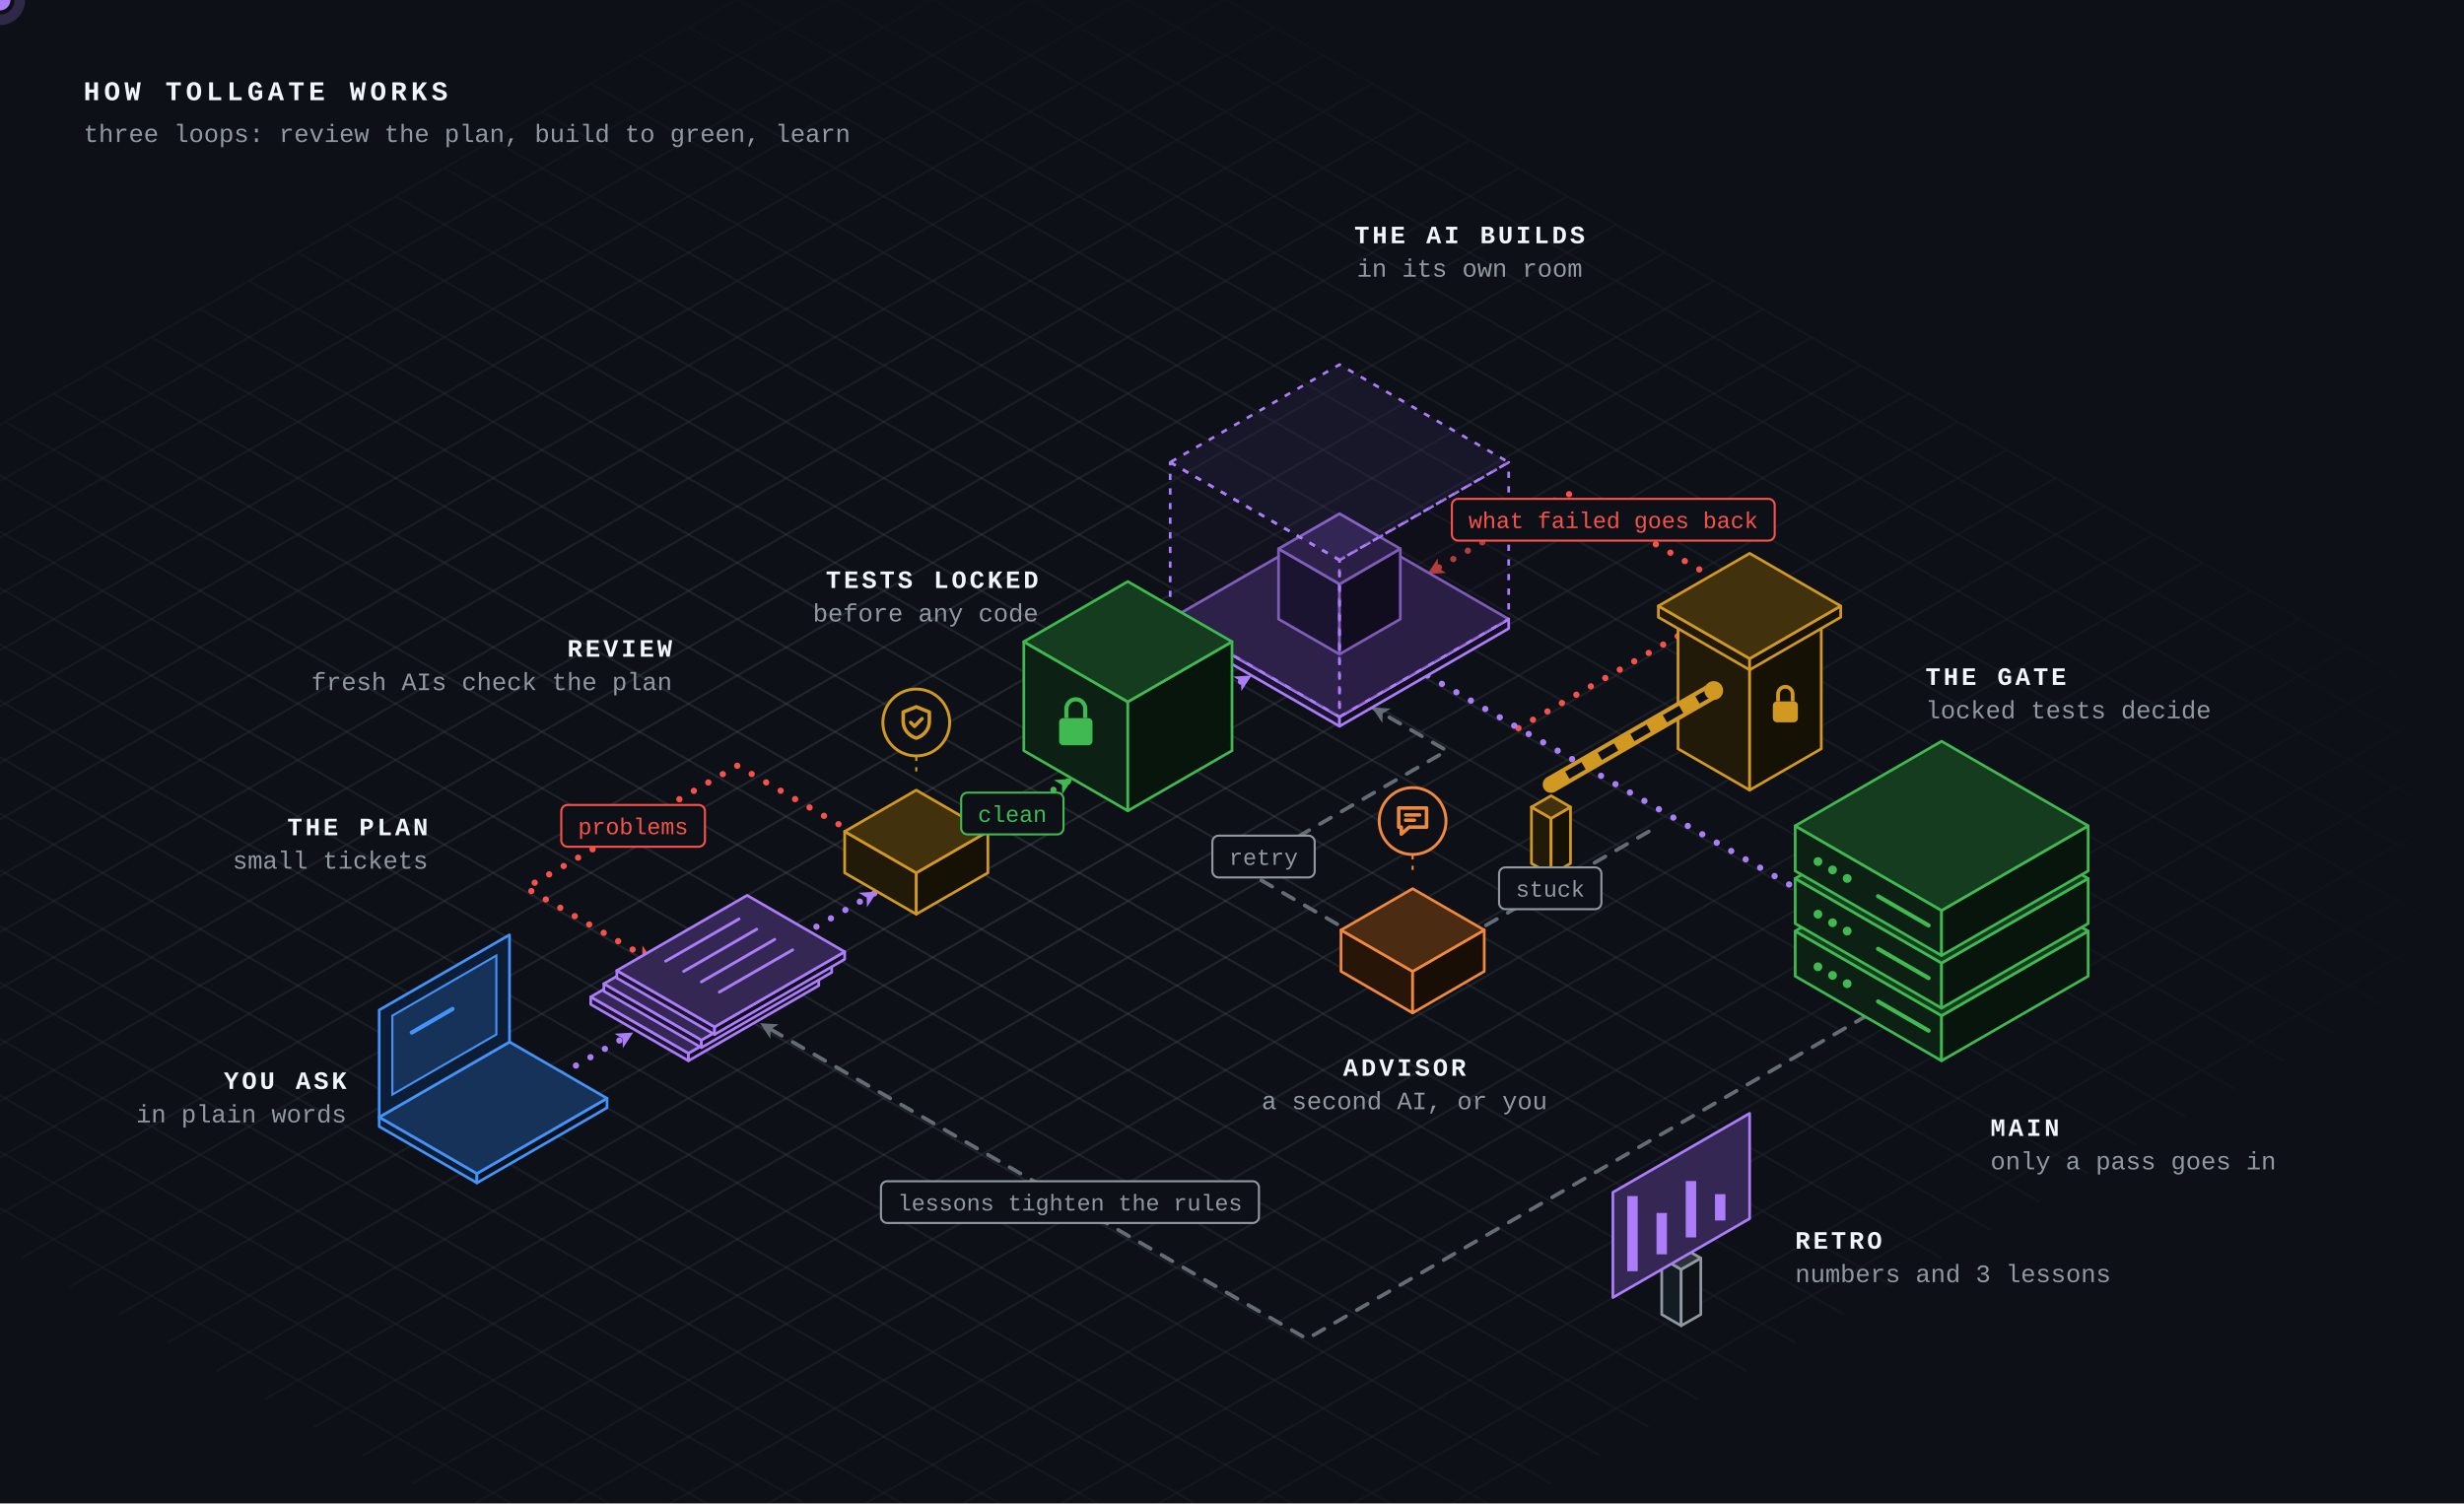
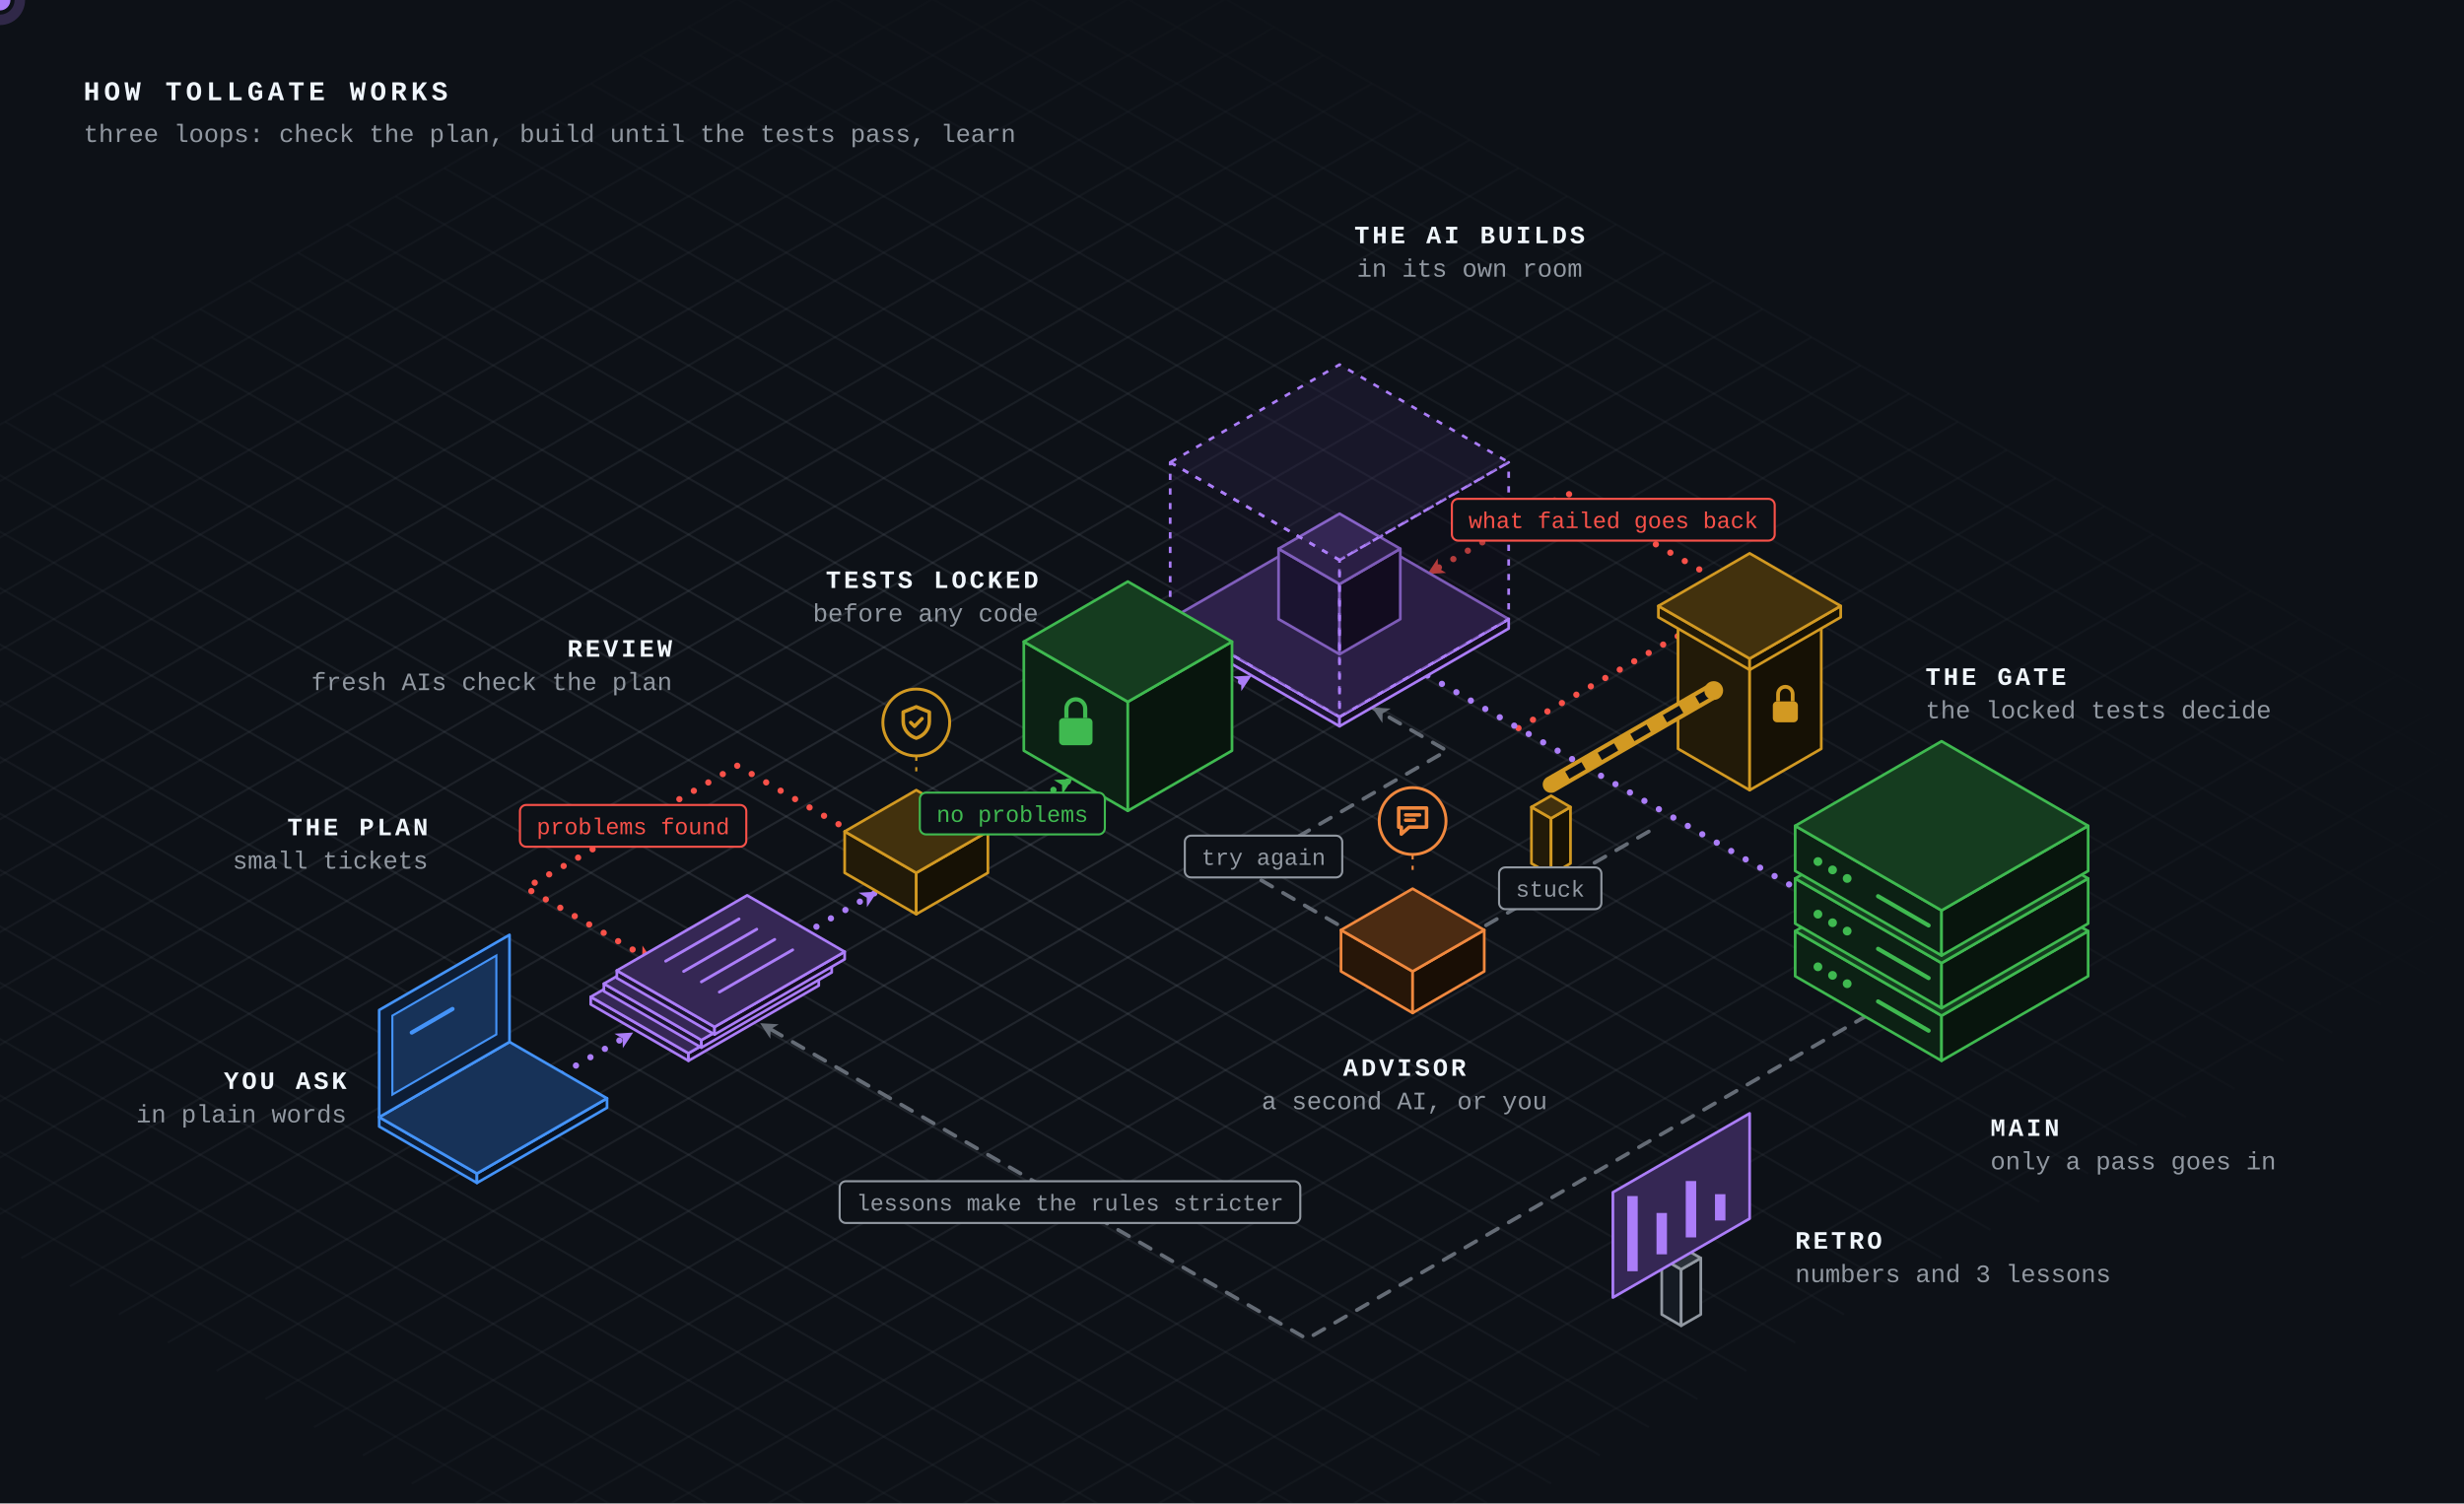
<svg xmlns="http://www.w3.org/2000/svg" viewBox="0 0 1180 720" width="1180" height="720" role="img" aria-labelledby="title desc" font-family="ui-monospace, SFMono-Regular, 'JetBrains Mono', 'Cascadia Mono', Menlo, Consolas, 'Liberation Mono', monospace">
  <defs>
    <radialGradient id="glow" cx="0.398" cy="0.556" r="0.6">
      <stop offset="0" stop-color="#fff" stop-opacity="1" />
      <stop offset="1" stop-color="#fff" stop-opacity="0" />
    </radialGradient>
    <mask id="fade">
      <rect width="1180" height="720" fill="url(#glow)" />
    </mask>
    <marker id="arrow-main" viewBox="0 0 10 10" refX="9" refY="5" markerWidth="10" markerHeight="10" markerUnits="userSpaceOnUse" orient="auto-start-reverse">
      <path d="M1,1 L9,5 L1,9 L3.2,5 z" fill="#ab7df8" />
    </marker>
    <marker id="arrow-side" viewBox="0 0 10 10" refX="9" refY="5" markerWidth="10" markerHeight="10" markerUnits="userSpaceOnUse" orient="auto-start-reverse">
      <path d="M1,1 L9,5 L1,9 L3.2,5 z" fill="#656c76" />
    </marker>
    <marker id="arrow-fail" viewBox="0 0 10 10" refX="9" refY="5" markerWidth="10" markerHeight="10" markerUnits="userSpaceOnUse" orient="auto-start-reverse">
      <path d="M1,1 L9,5 L1,9 L3.2,5 z" fill="#f85149" />
    </marker>
    <marker id="arrow-pass" viewBox="0 0 10 10" refX="9" refY="5" markerWidth="10" markerHeight="10" markerUnits="userSpaceOnUse" orient="auto-start-reverse">
      <path d="M1,1 L9,5 L1,9 L3.2,5 z" fill="#3fb950" />
    </marker>
  </defs>
  <style>.main{stroke-width:3;stroke-dasharray:0 8;animation:flow .8s linear infinite}.side{stroke-width:1.8;stroke-dasharray:6 6;animation:side 1.6s linear infinite}@keyframes flow{to{stroke-dashoffset:-8}}@keyframes side{to{stroke-dashoffset:-12}}.arm{transform-box:view-box;animation:arm 14.64s ease-in-out infinite}@keyframes arm{0%,68.2%{transform:rotate(0)}72.2%,85.7%{transform:rotate(80deg)}91.7%,100%{transform:rotate(0)}}@media (prefers-reduced-motion:reduce){.main,.side,.arm{animation:none}.ticket{display:none}}</style>
  <rect width="1180" height="720" fill="#0d1117" />
  <g mask="url(#fade)">
    <line x1="470.0" y1="-68.0" x2="-340.6" y2="400.0" stroke="#656c76" stroke-opacity="0.28" stroke-width="1" />
    <line x1="470.0" y1="-68.0" x2="1280.6" y2="400.0" stroke="#656c76" stroke-opacity="0.28" stroke-width="1" />
    <line x1="493.4" y1="-54.5" x2="-317.2" y2="413.5" stroke="#656c76" stroke-opacity="0.28" stroke-width="1" />
    <line x1="446.6" y1="-54.5" x2="1257.2" y2="413.5" stroke="#656c76" stroke-opacity="0.28" stroke-width="1" />
    <line x1="516.8" y1="-41.0" x2="-293.8" y2="427.0" stroke="#656c76" stroke-opacity="0.28" stroke-width="1" />
    <line x1="423.2" y1="-41.0" x2="1233.8" y2="427.0" stroke="#656c76" stroke-opacity="0.28" stroke-width="1" />
    <line x1="540.1" y1="-27.5" x2="-270.4" y2="440.5" stroke="#656c76" stroke-opacity="0.28" stroke-width="1" />
    <line x1="399.9" y1="-27.5" x2="1210.4" y2="440.5" stroke="#656c76" stroke-opacity="0.28" stroke-width="1" />
    <line x1="563.5" y1="-14.0" x2="-247.0" y2="454.0" stroke="#656c76" stroke-opacity="0.28" stroke-width="1" />
    <line x1="376.5" y1="-14.0" x2="1187.0" y2="454.0" stroke="#656c76" stroke-opacity="0.28" stroke-width="1" />
    <line x1="586.9" y1="-0.5" x2="-223.7" y2="467.5" stroke="#656c76" stroke-opacity="0.28" stroke-width="1" />
    <line x1="353.1" y1="-0.5" x2="1163.7" y2="467.5" stroke="#656c76" stroke-opacity="0.28" stroke-width="1" />
    <line x1="610.3" y1="13.0" x2="-200.3" y2="481.0" stroke="#656c76" stroke-opacity="0.28" stroke-width="1" />
    <line x1="329.7" y1="13.0" x2="1140.3" y2="481.0" stroke="#656c76" stroke-opacity="0.28" stroke-width="1" />
    <line x1="633.7" y1="26.5" x2="-176.9" y2="494.5" stroke="#656c76" stroke-opacity="0.28" stroke-width="1" />
    <line x1="306.3" y1="26.5" x2="1116.9" y2="494.5" stroke="#656c76" stroke-opacity="0.28" stroke-width="1" />
    <line x1="657.1" y1="40.0" x2="-153.5" y2="508.0" stroke="#656c76" stroke-opacity="0.28" stroke-width="1" />
    <line x1="282.9" y1="40.0" x2="1093.5" y2="508.0" stroke="#656c76" stroke-opacity="0.28" stroke-width="1" />
    <line x1="680.4" y1="53.5" x2="-130.1" y2="521.5" stroke="#656c76" stroke-opacity="0.28" stroke-width="1" />
    <line x1="259.6" y1="53.5" x2="1070.1" y2="521.5" stroke="#656c76" stroke-opacity="0.28" stroke-width="1" />
    <line x1="703.8" y1="67.0" x2="-106.8" y2="535.0" stroke="#656c76" stroke-opacity="0.28" stroke-width="1" />
    <line x1="236.2" y1="67.0" x2="1046.8" y2="535.0" stroke="#656c76" stroke-opacity="0.28" stroke-width="1" />
    <line x1="727.2" y1="80.5" x2="-83.4" y2="548.5" stroke="#656c76" stroke-opacity="0.28" stroke-width="1" />
    <line x1="212.8" y1="80.5" x2="1023.4" y2="548.5" stroke="#656c76" stroke-opacity="0.28" stroke-width="1" />
    <line x1="750.6" y1="94.0" x2="-60.0" y2="562.0" stroke="#656c76" stroke-opacity="0.28" stroke-width="1" />
    <line x1="189.4" y1="94.0" x2="1000.0" y2="562.0" stroke="#656c76" stroke-opacity="0.28" stroke-width="1" />
    <line x1="774.0" y1="107.5" x2="-36.6" y2="575.5" stroke="#656c76" stroke-opacity="0.28" stroke-width="1" />
    <line x1="166.0" y1="107.5" x2="976.6" y2="575.5" stroke="#656c76" stroke-opacity="0.28" stroke-width="1" />
    <line x1="797.3" y1="121.0" x2="-13.2" y2="589.0" stroke="#656c76" stroke-opacity="0.28" stroke-width="1" />
    <line x1="142.7" y1="121.0" x2="953.2" y2="589.0" stroke="#656c76" stroke-opacity="0.28" stroke-width="1" />
    <line x1="820.7" y1="134.5" x2="10.2" y2="602.5" stroke="#656c76" stroke-opacity="0.28" stroke-width="1" />
    <line x1="119.3" y1="134.5" x2="929.8" y2="602.5" stroke="#656c76" stroke-opacity="0.28" stroke-width="1" />
    <line x1="844.1" y1="148.0" x2="33.5" y2="616.0" stroke="#656c76" stroke-opacity="0.28" stroke-width="1" />
    <line x1="95.9" y1="148.0" x2="906.5" y2="616.0" stroke="#656c76" stroke-opacity="0.28" stroke-width="1" />
    <line x1="867.5" y1="161.5" x2="56.9" y2="629.5" stroke="#656c76" stroke-opacity="0.28" stroke-width="1" />
    <line x1="72.5" y1="161.5" x2="883.1" y2="629.5" stroke="#656c76" stroke-opacity="0.28" stroke-width="1" />
    <line x1="890.9" y1="175.0" x2="80.3" y2="643.0" stroke="#656c76" stroke-opacity="0.28" stroke-width="1" />
    <line x1="49.1" y1="175.0" x2="859.7" y2="643.0" stroke="#656c76" stroke-opacity="0.28" stroke-width="1" />
    <line x1="914.3" y1="188.5" x2="103.7" y2="656.5" stroke="#656c76" stroke-opacity="0.28" stroke-width="1" />
    <line x1="25.7" y1="188.5" x2="836.3" y2="656.5" stroke="#656c76" stroke-opacity="0.28" stroke-width="1" />
    <line x1="937.6" y1="202.0" x2="127.1" y2="670.0" stroke="#656c76" stroke-opacity="0.28" stroke-width="1" />
    <line x1="2.4" y1="202.0" x2="812.9" y2="670.0" stroke="#656c76" stroke-opacity="0.28" stroke-width="1" />
    <line x1="961.0" y1="215.5" x2="150.4" y2="683.5" stroke="#656c76" stroke-opacity="0.28" stroke-width="1" />
    <line x1="-21.0" y1="215.5" x2="789.6" y2="683.5" stroke="#656c76" stroke-opacity="0.28" stroke-width="1" />
    <line x1="984.4" y1="229.0" x2="173.8" y2="697.0" stroke="#656c76" stroke-opacity="0.28" stroke-width="1" />
    <line x1="-44.4" y1="229.0" x2="766.2" y2="697.0" stroke="#656c76" stroke-opacity="0.28" stroke-width="1" />
    <line x1="1007.8" y1="242.5" x2="197.2" y2="710.5" stroke="#656c76" stroke-opacity="0.28" stroke-width="1" />
    <line x1="-67.8" y1="242.5" x2="742.8" y2="710.5" stroke="#656c76" stroke-opacity="0.28" stroke-width="1" />
    <line x1="1031.2" y1="256.0" x2="220.6" y2="724.0" stroke="#656c76" stroke-opacity="0.28" stroke-width="1" />
    <line x1="-91.2" y1="256.0" x2="719.4" y2="724.0" stroke="#656c76" stroke-opacity="0.28" stroke-width="1" />
    <line x1="1054.6" y1="269.5" x2="244.0" y2="737.5" stroke="#656c76" stroke-opacity="0.28" stroke-width="1" />
    <line x1="-114.6" y1="269.5" x2="696.0" y2="737.5" stroke="#656c76" stroke-opacity="0.28" stroke-width="1" />
    <line x1="1077.9" y1="283.0" x2="267.4" y2="751.0" stroke="#656c76" stroke-opacity="0.28" stroke-width="1" />
    <line x1="-137.9" y1="283.0" x2="672.6" y2="751.0" stroke="#656c76" stroke-opacity="0.28" stroke-width="1" />
    <line x1="1101.3" y1="296.5" x2="290.7" y2="764.5" stroke="#656c76" stroke-opacity="0.28" stroke-width="1" />
    <line x1="-161.3" y1="296.5" x2="649.3" y2="764.5" stroke="#656c76" stroke-opacity="0.28" stroke-width="1" />
    <line x1="1124.7" y1="310.0" x2="314.1" y2="778.0" stroke="#656c76" stroke-opacity="0.28" stroke-width="1" />
    <line x1="-184.7" y1="310.0" x2="625.9" y2="778.0" stroke="#656c76" stroke-opacity="0.28" stroke-width="1" />
    <line x1="1148.1" y1="323.5" x2="337.5" y2="791.5" stroke="#656c76" stroke-opacity="0.28" stroke-width="1" />
    <line x1="-208.1" y1="323.5" x2="602.5" y2="791.5" stroke="#656c76" stroke-opacity="0.28" stroke-width="1" />
    <line x1="1171.5" y1="337.0" x2="360.9" y2="805.0" stroke="#656c76" stroke-opacity="0.28" stroke-width="1" />
    <line x1="-231.5" y1="337.0" x2="579.1" y2="805.0" stroke="#656c76" stroke-opacity="0.28" stroke-width="1" />
    <line x1="1194.8" y1="350.5" x2="384.3" y2="818.5" stroke="#656c76" stroke-opacity="0.28" stroke-width="1" />
    <line x1="-254.8" y1="350.5" x2="555.7" y2="818.5" stroke="#656c76" stroke-opacity="0.28" stroke-width="1" />
    <line x1="1218.2" y1="364.0" x2="407.6" y2="832.0" stroke="#656c76" stroke-opacity="0.28" stroke-width="1" />
    <line x1="-278.2" y1="364.0" x2="532.4" y2="832.0" stroke="#656c76" stroke-opacity="0.28" stroke-width="1" />
    <line x1="1241.6" y1="377.5" x2="431.0" y2="845.5" stroke="#656c76" stroke-opacity="0.28" stroke-width="1" />
    <line x1="-301.6" y1="377.5" x2="509.0" y2="845.5" stroke="#656c76" stroke-opacity="0.28" stroke-width="1" />
    <line x1="1265.0" y1="391.0" x2="454.4" y2="859.0" stroke="#656c76" stroke-opacity="0.28" stroke-width="1" />
    <line x1="-325.0" y1="391.0" x2="485.6" y2="859.0" stroke="#656c76" stroke-opacity="0.28" stroke-width="1" />
  </g>
  <polyline class="main" points="415.4,402.7 353.1,366.7 251.8,425.2 312.6,460.3" fill="none" stroke="#f85149" stroke-linecap="round" stroke-linejoin="round" marker-end="url(#arrow-fail)" />
  <polyline class="main" points="727.2,348.7 836.3,285.7 750.6,236.2 683.6,274.9" fill="none" stroke="#f85149" stroke-linecap="round" stroke-linejoin="round" marker-end="url(#arrow-fail)" />
  <polyline class="side" points="894.0,486.4 625.9,641.2 364.0,490.0" fill="none" stroke="#656c76" stroke-linecap="round" stroke-linejoin="round" marker-end="url(#arrow-side)" />
  <polyline class="side" points="789.6,398.2 695.2,452.6" fill="none" stroke="#656c76" stroke-linecap="round" stroke-linejoin="round" marker-end="url(#arrow-side)" />
  <polyline class="side" points="650.8,448.6 594.7,416.2 692.9,359.5 657.1,338.8" fill="none" stroke="#656c76" stroke-linecap="round" stroke-linejoin="round" marker-end="url(#arrow-side)" />
  <polyline class="main" points="268.9,514.3 303.2,494.5" fill="none" stroke="#ab7df8" stroke-linecap="round" stroke-linejoin="round" marker-end="url(#arrow-main)" />
  <polyline class="main" points="370.2,455.8 420.1,427.0" fill="none" stroke="#ab7df8" stroke-linecap="round" stroke-linejoin="round" marker-end="url(#arrow-main)" />
  <polyline class="main" points="456.0,406.3 513.6,373.0" fill="none" stroke="#3fb950" stroke-linecap="round" stroke-linejoin="round" marker-end="url(#arrow-pass)" />
  <polyline class="main" points="566.6,342.4 599.4,323.5" fill="none" stroke="#ab7df8" stroke-linecap="round" stroke-linejoin="round" marker-end="url(#arrow-main)" />
  <polyline class="main" points="683.6,323.5 893.2,444.6" fill="none" stroke="#ab7df8" stroke-linecap="round" stroke-linejoin="round" marker-end="url(#arrow-main)" />
-   <polygon points="859.7,445.9 929.8,486.4 929.8,508.0 859.7,467.5" fill="#0c2114" stroke="#3fb950" stroke-width="1.3" stroke-linejoin="round" />
-   <polygon points="929.8,486.4 1000.0,445.9 1000.0,467.5 929.8,508.0" fill="#08150d" stroke="#3fb950" stroke-width="1.3" stroke-linejoin="round" />
-   <polygon points="859.7,445.9 929.8,486.4 1000.0,445.9 929.8,405.4" fill="#153c1f" stroke="#3fb950" stroke-width="1.3" stroke-linejoin="round" />
-   <circle cx="870.6" cy="463.0" r="2.1" fill="#3fb950" />
-   <circle cx="877.6" cy="467.1" r="2.1" fill="#3fb950" />
-   <circle cx="884.6" cy="471.1" r="2.1" fill="#3fb950" />
-   <line x1="899.4" y1="479.6" x2="923.6" y2="493.6" stroke="#3fb950" stroke-width="2" stroke-linecap="round" />
-   <polygon points="859.7,420.7 929.8,461.2 929.8,482.8 859.7,442.3" fill="#0c2114" stroke="#3fb950" stroke-width="1.3" stroke-linejoin="round" />
-   <polygon points="929.8,461.2 1000.0,420.7 1000.0,442.3 929.8,482.8" fill="#08150d" stroke="#3fb950" stroke-width="1.3" stroke-linejoin="round" />
-   <polygon points="859.7,420.7 929.8,461.2 1000.0,420.7 929.8,380.2" fill="#153c1f" stroke="#3fb950" stroke-width="1.3" stroke-linejoin="round" />
-   <circle cx="870.6" cy="437.8" r="2.1" fill="#3fb950" />
-   <circle cx="877.6" cy="441.9" r="2.1" fill="#3fb950" />
-   <circle cx="884.6" cy="445.9" r="2.1" fill="#3fb950" />
-   <line x1="899.4" y1="454.4" x2="923.6" y2="468.4" stroke="#3fb950" stroke-width="2" stroke-linecap="round" />
-   <polygon points="859.7,395.5 929.8,436.0 929.8,457.6 859.7,417.1" fill="#0c2114" stroke="#3fb950" stroke-width="1.3" stroke-linejoin="round" />
-   <polygon points="929.8,436.0 1000.0,395.5 1000.0,417.1 929.8,457.6" fill="#08150d" stroke="#3fb950" stroke-width="1.3" stroke-linejoin="round" />
-   <polygon points="859.7,395.5 929.8,436.0 1000.0,395.5 929.8,355.0" fill="#153c1f" stroke="#3fb950" stroke-width="1.3" stroke-linejoin="round" />
-   <circle cx="870.6" cy="412.6" r="2.1" fill="#3fb950" />
-   <circle cx="877.6" cy="416.6" r="2.1" fill="#3fb950" />
-   <circle cx="884.6" cy="420.7" r="2.1" fill="#3fb950" />
-   <line x1="899.4" y1="429.2" x2="923.6" y2="443.2" stroke="#3fb950" stroke-width="2" stroke-linecap="round" />
  <polygon points="560.4,296.5 641.5,343.3 641.5,347.8 560.4,301.0" fill="#1b1430" stroke="#ab7df8" stroke-width="1.3" stroke-linejoin="round" />
  <polygon points="641.5,343.3 722.5,296.5 722.5,301.0 641.5,347.8" fill="#120d1f" stroke="#ab7df8" stroke-width="1.3" stroke-linejoin="round" />
  <polygon points="560.4,296.5 641.5,343.3 722.5,296.5 641.5,249.7" fill="#352754" stroke="#ab7df8" stroke-width="1.3" stroke-linejoin="round" />
  <polygon points="612.3,262.8 641.5,279.7 641.5,313.3 612.3,296.5" fill="#1b1430" stroke="#ab7df8" stroke-width="1.3" stroke-linejoin="round" />
  <polygon points="641.5,279.7 670.6,262.8 670.6,296.5 641.5,313.3" fill="#120d1f" stroke="#ab7df8" stroke-width="1.3" stroke-linejoin="round" />
  <polygon points="612.3,262.8 641.5,279.7 670.6,262.8 641.5,246.0" fill="#352754" stroke="#ab7df8" stroke-width="1.3" stroke-linejoin="round" />
  <polygon points="560.4,221.4 641.5,268.2 641.5,343.3 560.4,296.5" fill="#1b1430" stroke="#ab7df8" stroke-width="1.3" stroke-linejoin="round" fill-opacity="0.3" stroke-dasharray="3 4" />
  <polygon points="641.5,268.2 722.5,221.4 722.5,296.5 641.5,343.3" fill="#120d1f" stroke="#ab7df8" stroke-width="1.3" stroke-linejoin="round" fill-opacity="0.3" stroke-dasharray="3 4" />
  <polygon points="560.4,221.4 641.5,268.2 722.5,221.4 641.5,174.6" fill="#352754" stroke="#ab7df8" stroke-width="1.3" stroke-linejoin="round" fill-opacity="0.3" stroke-dasharray="3 4" />
  <polygon points="803.6,295.6 837.9,315.4 837.9,378.4 803.6,358.6" fill="#221a08" stroke="#d29922" stroke-width="1.3" stroke-linejoin="round" />
  <polygon points="837.9,315.4 872.2,295.6 872.2,358.6 837.9,378.4" fill="#161105" stroke="#d29922" stroke-width="1.3" stroke-linejoin="round" />
  <polygon points="803.6,295.6 837.9,315.4 872.2,295.6 837.9,275.8" fill="#42310d" stroke="#d29922" stroke-width="1.3" stroke-linejoin="round" />
  <polygon points="794.2,290.2 837.9,315.4 837.9,320.8 794.2,295.6" fill="#221a08" stroke="#d29922" stroke-width="1.3" stroke-linejoin="round" />
  <polygon points="837.9,315.4 881.5,290.2 881.5,295.6 837.9,320.8" fill="#161105" stroke="#d29922" stroke-width="1.3" stroke-linejoin="round" />
  <polygon points="794.2,290.2 837.9,315.4 881.5,290.2 837.9,265.0" fill="#42310d" stroke="#d29922" stroke-width="1.3" stroke-linejoin="round" />
  <rect x="849.0" y="335.9" width="12" height="10" rx="2" fill="#d29922" />
  <path d="M851.5,335.9 v-3.5 a3.5,3.5 0 0 1 7,0 v3.5" fill="none" stroke="#d29922" stroke-width="1.8" />
  <polygon points="733.4,386.5 742.8,391.9 742.8,418.9 733.4,413.5" fill="#221a08" stroke="#d29922" stroke-width="1.3" stroke-linejoin="round" />
  <polygon points="742.8,391.9 752.1,386.5 752.1,413.5 742.8,418.9" fill="#161105" stroke="#d29922" stroke-width="1.3" stroke-linejoin="round" />
  <polygon points="733.4,386.5 742.8,391.9 752.1,386.5 742.8,381.1" fill="#42310d" stroke="#d29922" stroke-width="1.3" stroke-linejoin="round" />
  <g class="arm" style="transform-origin:820.7px 330.7px">
    <line x1="820.7" y1="330.7" x2="742.8" y2="375.7" stroke="#d29922" stroke-width="8" stroke-linecap="round" />
    <line x1="820.7" y1="330.7" x2="742.8" y2="375.7" stroke="#0d1117" stroke-width="4" stroke-dasharray="9 9" />
  </g>
  <circle cx="820.7" cy="330.7" r="4.5" fill="#d29922" />
  <polygon points="490.3,307.3 540.1,336.1 540.1,388.3 490.3,359.5" fill="#0c2114" stroke="#3fb950" stroke-width="1.3" stroke-linejoin="round" />
  <polygon points="540.1,336.1 590.0,307.3 590.0,359.5 540.1,388.3" fill="#08150d" stroke="#3fb950" stroke-width="1.3" stroke-linejoin="round" />
  <polygon points="490.3,307.3 540.1,336.1 590.0,307.3 540.1,278.5" fill="#153c1f" stroke="#3fb950" stroke-width="1.3" stroke-linejoin="round" />
  <rect x="507.2" y="343.9" width="16" height="13" rx="2" fill="#3fb950" />
  <path d="M510.7,343.9 v-4.5 a4.5,4.5 0 0 1 9,0 v4.5" fill="none" stroke="#3fb950" stroke-width="2" />
+   <polygon points="404.5,398.2 438.8,418.0 438.8,437.8 404.5,418.0" fill="#221a08" stroke="#d29922" stroke-width="1.3" stroke-linejoin="round" />
+   <polygon points="438.8,418.0 473.1,398.2 473.1,418.0 438.8,437.8" fill="#161105" stroke="#d29922" stroke-width="1.3" stroke-linejoin="round" />
+   <polygon points="404.5,398.2 438.8,418.0 473.1,398.2 438.8,378.4" fill="#42310d" stroke="#d29922" stroke-width="1.3" stroke-linejoin="round" />
+   <line x1="438.8" y1="369.4" x2="438.8" y2="362.0" stroke="#d29922" stroke-width="1" stroke-dasharray="2 3" />
+   <circle cx="438.8" cy="346.0" r="16" fill="#0d1117" stroke="#d29922" stroke-width="1.4" />
+   <g transform="translate(428.8,336.0) scale(0.8333)" fill="none" stroke="#d29922" stroke-width="2.04" stroke-linecap="round" stroke-linejoin="round">
+     <path d="M12 3l7.5 3v5.5c0 4.4-3.2 8.2-7.5 9.5c-4.3-1.3-7.5-5.1-7.5-9.5V6z" />
+     <path d="M8.8 12l2.2 2.2l4.3-4.4" />
+   </g>
  <polygon points="642.2,445.4 676.5,465.2 676.5,485.1 642.2,465.2" fill="#271608" stroke="#f0883e" stroke-width="1.3" stroke-linejoin="round" />
  <polygon points="676.5,465.2 710.8,445.4 710.8,465.2 676.5,485.1" fill="#190e05" stroke="#f0883e" stroke-width="1.3" stroke-linejoin="round" />
  <polygon points="642.2,445.4 676.5,465.2 710.8,445.4 676.5,425.6" fill="#4b2b12" stroke="#f0883e" stroke-width="1.3" stroke-linejoin="round" />
  <line x1="676.5" y1="416.6" x2="676.5" y2="409.2" stroke="#f0883e" stroke-width="1" stroke-dasharray="2 3" />
  <circle cx="676.5" cy="393.2" r="16" fill="#0d1117" stroke="#f0883e" stroke-width="1.4" />
  <g transform="translate(666.5,383.2) scale(0.8333)" fill="none" stroke="#f0883e" stroke-width="2.04" stroke-linecap="round" stroke-linejoin="round">
    <path d="M4 4.5h16v11H10l-4.5 4v-4H4z" />
    <path d="M8 8.5h8M8 11.5h5" />
  </g>
-   <polygon points="404.5,398.2 438.8,418.0 438.8,437.8 404.5,418.0" fill="#221a08" stroke="#d29922" stroke-width="1.3" stroke-linejoin="round" />
-   <polygon points="438.8,418.0 473.1,398.2 473.1,418.0 438.8,437.8" fill="#161105" stroke="#d29922" stroke-width="1.3" stroke-linejoin="round" />
-   <polygon points="404.5,398.2 438.8,418.0 473.1,398.2 438.8,378.4" fill="#42310d" stroke="#d29922" stroke-width="1.3" stroke-linejoin="round" />
-   <line x1="438.8" y1="369.4" x2="438.8" y2="362.0" stroke="#d29922" stroke-width="1" stroke-dasharray="2 3" />
-   <circle cx="438.8" cy="346.0" r="16" fill="#0d1117" stroke="#d29922" stroke-width="1.4" />
-   <g transform="translate(428.8,336.0) scale(0.8333)" fill="none" stroke="#d29922" stroke-width="2.04" stroke-linecap="round" stroke-linejoin="round">
-     <path d="M12 3l7.5 3v5.5c0 4.4-3.2 8.2-7.5 9.5c-4.3-1.3-7.5-5.1-7.5-9.5V6z" />
-     <path d="M8.8 12l2.2 2.2l4.3-4.4" />
-   </g>
-   <polygon points="795.8,602.5 805.1,607.9 805.1,634.9 795.8,629.5" fill="#151b23" stroke="#9198a1" stroke-width="1.3" stroke-linejoin="round" />
-   <polygon points="805.1,607.9 814.5,602.5 814.5,629.5 805.1,634.9" fill="#0e1217" stroke="#9198a1" stroke-width="1.3" stroke-linejoin="round" />
-   <polygon points="795.8,602.5 805.1,607.9 814.5,602.5 805.1,597.1" fill="#2b323a" stroke="#9198a1" stroke-width="1.3" stroke-linejoin="round" />
-   <polygon points="837.9,583.6 772.4,621.4 772.4,571.0 837.9,533.2" fill="#352754" stroke="#ab7df8" stroke-width="1.3" stroke-linejoin="round" />
-   <line x1="823.8" y1="584.5" x2="823.8" y2="571.9" stroke="#ab7df8" stroke-width="5" />
-   <line x1="809.8" y1="592.6" x2="809.8" y2="565.6" stroke="#ab7df8" stroke-width="5" />
-   <line x1="795.8" y1="600.7" x2="795.8" y2="580.9" stroke="#ab7df8" stroke-width="5" />
-   <line x1="781.8" y1="608.8" x2="781.8" y2="572.8" stroke="#ab7df8" stroke-width="5" />
+   <polygon points="859.7,445.9 929.8,486.4 929.8,508.0 859.7,467.5" fill="#0c2114" stroke="#3fb950" stroke-width="1.3" stroke-linejoin="round" />
+   <polygon points="929.8,486.4 1000.0,445.9 1000.0,467.5 929.8,508.0" fill="#08150d" stroke="#3fb950" stroke-width="1.3" stroke-linejoin="round" />
+   <polygon points="859.7,445.9 929.8,486.4 1000.0,445.9 929.8,405.4" fill="#153c1f" stroke="#3fb950" stroke-width="1.3" stroke-linejoin="round" />
+   <circle cx="870.6" cy="463.0" r="2.1" fill="#3fb950" />
+   <circle cx="877.6" cy="467.1" r="2.1" fill="#3fb950" />
+   <circle cx="884.6" cy="471.1" r="2.1" fill="#3fb950" />
+   <line x1="899.4" y1="479.6" x2="923.6" y2="493.6" stroke="#3fb950" stroke-width="2" stroke-linecap="round" />
+   <polygon points="859.7,420.7 929.8,461.2 929.8,482.8 859.7,442.3" fill="#0c2114" stroke="#3fb950" stroke-width="1.3" stroke-linejoin="round" />
+   <polygon points="929.8,461.2 1000.0,420.7 1000.0,442.3 929.8,482.8" fill="#08150d" stroke="#3fb950" stroke-width="1.3" stroke-linejoin="round" />
+   <polygon points="859.7,420.7 929.8,461.2 1000.0,420.7 929.8,380.2" fill="#153c1f" stroke="#3fb950" stroke-width="1.3" stroke-linejoin="round" />
+   <circle cx="870.6" cy="437.8" r="2.1" fill="#3fb950" />
+   <circle cx="877.6" cy="441.9" r="2.1" fill="#3fb950" />
+   <circle cx="884.6" cy="445.9" r="2.1" fill="#3fb950" />
+   <line x1="899.4" y1="454.4" x2="923.6" y2="468.4" stroke="#3fb950" stroke-width="2" stroke-linecap="round" />
+   <polygon points="859.7,395.5 929.8,436.0 929.8,457.6 859.7,417.1" fill="#0c2114" stroke="#3fb950" stroke-width="1.3" stroke-linejoin="round" />
+   <polygon points="929.8,436.0 1000.0,395.5 1000.0,417.1 929.8,457.6" fill="#08150d" stroke="#3fb950" stroke-width="1.3" stroke-linejoin="round" />
+   <polygon points="859.7,395.5 929.8,436.0 1000.0,395.5 929.8,355.0" fill="#153c1f" stroke="#3fb950" stroke-width="1.3" stroke-linejoin="round" />
+   <circle cx="870.6" cy="412.6" r="2.1" fill="#3fb950" />
+   <circle cx="877.6" cy="416.6" r="2.1" fill="#3fb950" />
+   <circle cx="884.6" cy="420.7" r="2.1" fill="#3fb950" />
+   <line x1="899.4" y1="429.2" x2="923.6" y2="443.2" stroke="#3fb950" stroke-width="2" stroke-linecap="round" />
  <polygon points="282.9,477.4 329.7,504.4 329.7,508.0 282.9,481.0" fill="#1b1430" stroke="#ab7df8" stroke-width="1.3" stroke-linejoin="round" />
  <polygon points="329.7,504.4 392.1,468.4 392.1,472.0 329.7,508.0" fill="#120d1f" stroke="#ab7df8" stroke-width="1.3" stroke-linejoin="round" />
  <polygon points="282.9,477.4 329.7,504.4 392.1,468.4 345.3,441.4" fill="#352754" stroke="#ab7df8" stroke-width="1.3" stroke-linejoin="round" />
  <polygon points="289.2,471.1 335.9,498.1 335.9,501.7 289.2,474.7" fill="#1b1430" stroke="#ab7df8" stroke-width="1.3" stroke-linejoin="round" />
  <polygon points="335.9,498.1 398.3,462.1 398.3,465.7 335.9,501.7" fill="#120d1f" stroke="#ab7df8" stroke-width="1.3" stroke-linejoin="round" />
  <polygon points="289.2,471.1 335.9,498.1 398.3,462.1 351.5,435.1" fill="#352754" stroke="#ab7df8" stroke-width="1.3" stroke-linejoin="round" />
  <polygon points="295.4,464.8 342.2,491.8 342.2,495.4 295.4,468.4" fill="#1b1430" stroke="#ab7df8" stroke-width="1.3" stroke-linejoin="round" />
  <polygon points="342.2,491.8 404.5,455.8 404.5,459.4 342.2,495.4" fill="#120d1f" stroke="#ab7df8" stroke-width="1.3" stroke-linejoin="round" />
  <polygon points="295.4,464.8 342.2,491.8 404.5,455.8 357.8,428.8" fill="#352754" stroke="#ab7df8" stroke-width="1.3" stroke-linejoin="round" />
  <line x1="353.9" y1="440.1" x2="318.8" y2="460.3" stroke="#ab7df8" stroke-width="1.4" stroke-linecap="round" />
  <line x1="362.4" y1="445.0" x2="327.4" y2="465.2" stroke="#ab7df8" stroke-width="1.4" stroke-linecap="round" />
  <line x1="371.0" y1="449.9" x2="335.9" y2="470.2" stroke="#ab7df8" stroke-width="1.4" stroke-linecap="round" />
  <line x1="379.6" y1="454.9" x2="344.5" y2="475.1" stroke="#ab7df8" stroke-width="1.4" stroke-linecap="round" />
  <polygon points="181.6,535.0 228.4,562.0 228.4,566.5 181.6,539.5" fill="#0d1d35" stroke="#4493f8" stroke-width="1.3" stroke-linejoin="round" />
  <polygon points="228.4,562.0 290.7,526.0 290.7,530.5 228.4,566.5" fill="#081322" stroke="#4493f8" stroke-width="1.3" stroke-linejoin="round" />
  <polygon points="181.6,535.0 228.4,562.0 290.7,526.0 244.0,499.0" fill="#173258" stroke="#4493f8" stroke-width="1.3" stroke-linejoin="round" />
  <polygon points="244.0,499.0 181.6,535.0 181.6,483.7 244.0,447.7" fill="#0d1d35" stroke="#4493f8" stroke-width="1.3" stroke-linejoin="round" />
  <polygon points="237.7,495.4 187.9,524.2 187.9,486.4 237.7,457.6" fill="#173258" stroke="#4493f8" stroke-width="1" />
  <line x1="197.2" y1="494.5" x2="216.7" y2="483.2" stroke="#4493f8" stroke-width="2" stroke-linecap="round" />
+   <polygon points="795.8,602.5 805.1,607.9 805.1,634.9 795.8,629.5" fill="#151b23" stroke="#9198a1" stroke-width="1.3" stroke-linejoin="round" />
+   <polygon points="805.1,607.9 814.5,602.5 814.5,629.5 805.1,634.9" fill="#0e1217" stroke="#9198a1" stroke-width="1.3" stroke-linejoin="round" />
+   <polygon points="795.8,602.5 805.1,607.9 814.5,602.5 805.1,597.1" fill="#2b323a" stroke="#9198a1" stroke-width="1.3" stroke-linejoin="round" />
+   <polygon points="837.9,583.6 772.4,621.4 772.4,571.0 837.9,533.2" fill="#352754" stroke="#ab7df8" stroke-width="1.3" stroke-linejoin="round" />
+   <line x1="823.8" y1="584.5" x2="823.8" y2="571.9" stroke="#ab7df8" stroke-width="5" />
+   <line x1="809.8" y1="592.6" x2="809.8" y2="565.6" stroke="#ab7df8" stroke-width="5" />
+   <line x1="795.8" y1="600.7" x2="795.8" y2="580.9" stroke="#ab7df8" stroke-width="5" />
+   <line x1="781.8" y1="608.8" x2="781.8" y2="572.8" stroke="#ab7df8" stroke-width="5" />
  <text x="40" y="48" font-size="13" font-weight="700" letter-spacing="2" fill="#f0f6fc">HOW TOLLGATE WORKS</text>
-   <text x="40" y="68" font-size="12" fill="#9198a1">three loops: review the plan, build to green, learn</text>
-   <rect x="268.8" y="385.5" width="68.8" height="20" rx="3" fill="#0d1117" stroke="#f85149" />
-   <text x="303.2" y="399.5" text-anchor="middle" font-size="11" fill="#f85149">problems</text>
+   <text x="40" y="68" font-size="12" fill="#9198a1">three loops: check the plan, build until the tests pass, learn</text>
+   <rect x="249.0" y="385.5" width="108.4" height="20" rx="3" fill="#0d1117" stroke="#f85149" />
+   <text x="303.2" y="399.5" text-anchor="middle" font-size="11" fill="#f85149">problems found</text>
  <rect x="695.3" y="238.9" width="154.6" height="20" rx="3" fill="#0d1117" stroke="#f85149" />
  <text x="772.6" y="252.9" text-anchor="middle" font-size="11" fill="#f85149">what failed goes back</text>
-   <rect x="421.9" y="565.7" width="181.0" height="20" rx="3" fill="#0d1117" stroke="#9198a1" />
-   <text x="512.4" y="579.7" text-anchor="middle" font-size="11" fill="#9198a1">lessons tighten the rules</text>
+   <rect x="402.1" y="565.7" width="220.6" height="20" rx="3" fill="#0d1117" stroke="#9198a1" />
+   <text x="512.4" y="579.7" text-anchor="middle" font-size="11" fill="#9198a1">lessons make the rules stricter</text>
  <rect x="717.9" y="415.4" width="49.0" height="20" rx="3" fill="#0d1117" stroke="#9198a1" />
  <text x="742.4" y="429.4" text-anchor="middle" font-size="11" fill="#9198a1">stuck</text>
-   <rect x="580.6" y="400.2" width="49.0" height="20" rx="3" fill="#0d1117" stroke="#9198a1" />
-   <text x="605.1" y="414.2" text-anchor="middle" font-size="11" fill="#9198a1">retry</text>
-   <rect x="460.3" y="379.6" width="49.0" height="20" rx="3" fill="#0d1117" stroke="#3fb950" />
-   <text x="484.8" y="393.6" text-anchor="middle" font-size="11" fill="#3fb950">clean</text>
+   <rect x="567.4" y="400.2" width="75.4" height="20" rx="3" fill="#0d1117" stroke="#9198a1" />
+   <text x="605.1" y="414.2" text-anchor="middle" font-size="11" fill="#9198a1">try again</text>
+   <rect x="440.5" y="379.6" width="88.6" height="20" rx="3" fill="#0d1117" stroke="#3fb950" />
+   <text x="484.8" y="393.6" text-anchor="middle" font-size="11" fill="#3fb950">no problems</text>
  <text x="953.2" y="544.0" text-anchor="start" font-size="12" font-weight="700" letter-spacing="1.4" fill="#f0f6fc">MAIN</text>
  <text x="953.2" y="560.0" text-anchor="start" font-size="12" fill="#9198a1">only a pass goes in</text>
  <text x="703.8" y="116.5" text-anchor="middle" font-size="12" font-weight="700" letter-spacing="1.4" fill="#f0f6fc">THE AI BUILDS</text>
  <text x="703.8" y="132.5" text-anchor="middle" font-size="12" fill="#9198a1">in its own room</text>
  <text x="922.1" y="328.0" text-anchor="start" font-size="12" font-weight="700" letter-spacing="1.4" fill="#f0f6fc">THE GATE</text>
-   <text x="922.1" y="344.0" text-anchor="start" font-size="12" fill="#9198a1">locked tests decide</text>
+   <text x="922.1" y="344.0" text-anchor="start" font-size="12" fill="#9198a1">the locked tests decide</text>
  <text x="672.6" y="515.2" text-anchor="middle" font-size="12" font-weight="700" letter-spacing="1.4" fill="#f0f6fc">ADVISOR</text>
  <text x="672.6" y="531.2" text-anchor="middle" font-size="12" fill="#9198a1">a second AI, or you</text>
  <text x="497.3" y="281.6" text-anchor="end" font-size="12" font-weight="700" letter-spacing="1.4" fill="#f0f6fc">TESTS LOCKED</text>
  <text x="497.3" y="297.6" text-anchor="end" font-size="12" fill="#9198a1">before any code</text>
  <text x="321.9" y="314.5" text-anchor="end" font-size="12" font-weight="700" letter-spacing="1.4" fill="#f0f6fc">REVIEW</text>
  <text x="321.9" y="330.5" text-anchor="end" font-size="12" fill="#9198a1">fresh AIs check the plan</text>
  <text x="205.0" y="400.0" text-anchor="end" font-size="12" font-weight="700" letter-spacing="1.4" fill="#f0f6fc">THE PLAN</text>
  <text x="205.0" y="416.0" text-anchor="end" font-size="12" fill="#9198a1">small tickets</text>
  <text x="166.0" y="521.5" text-anchor="end" font-size="12" font-weight="700" letter-spacing="1.4" fill="#f0f6fc">YOU ASK</text>
  <text x="166.0" y="537.5" text-anchor="end" font-size="12" fill="#9198a1">in plain words</text>
  <text x="859.7" y="598.0" text-anchor="start" font-size="12" font-weight="700" letter-spacing="1.4" fill="#f0f6fc">RETRO</text>
  <text x="859.7" y="614.0" text-anchor="start" font-size="12" fill="#9198a1">numbers and 3 lessons</text>
  <g class="ticket">
    <circle r="12" fill="#ab7df8" opacity="0.22">
      <animate attributeName="fill" values="#ab7df8;#ab7df8;#3fb950;#ab7df8;#ab7df8;#f85149;#ab7df8;#3fb950" keyTimes="0;0.086;0.149;0.218;0.269;0.362;0.584;0.774" calcMode="discrete" dur="14.64s" repeatCount="indefinite" />
    </circle>
    <circle r="6" fill="#ab7df8" stroke="#0d1117" stroke-width="2">
      <animate attributeName="fill" values="#ab7df8;#ab7df8;#3fb950;#ab7df8;#ab7df8;#f85149;#ab7df8;#3fb950" keyTimes="0;0.086;0.149;0.218;0.269;0.362;0.584;0.774" calcMode="discrete" dur="14.64s" repeatCount="indefinite" />
    </circle>
    <animateMotion path="M268.9,514.3 L303.2,494.5 L370.2,455.8 L420.1,427.0 L456.0,406.3 L513.6,373.0 L566.6,342.4 L599.4,323.5 L683.6,323.5 L727.2,348.7 L727.2,348.7 L836.3,285.7 L750.6,236.2 L683.6,274.9 L683.6,274.9 L641.5,299.2 L683.6,323.5 L777.9,377.9 L777.9,377.9 L893.2,444.6" keyPoints="0;0;0.035;0.035;0.103;0.154;0.154;0.19;0.249;0.249;0.303;0.336;0.336;0.39;0.435;0.435;0.435;0.546;0.633;0.701;0.701;0.701;0.744;0.787;0.883;0.883;0.883;1;1;1" keyTimes="0;0.034;0.059;0.086;0.086;0.122;0.149;0.149;0.191;0.218;0.218;0.241;0.269;0.269;0.3;0.362;0.362;0.44;0.502;0.55;0.584;0.584;0.614;0.644;0.712;0.774;0.774;0.857;0.897;1" calcMode="linear" dur="14.64s" repeatCount="indefinite" />
  </g>
</svg>
